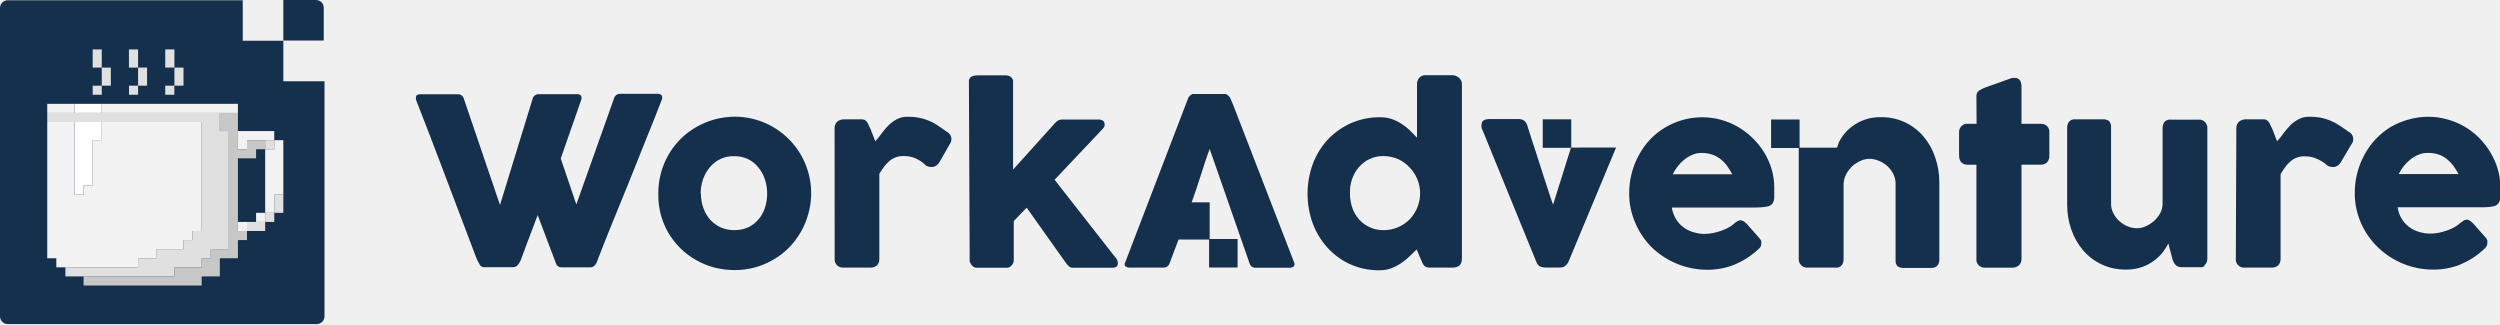
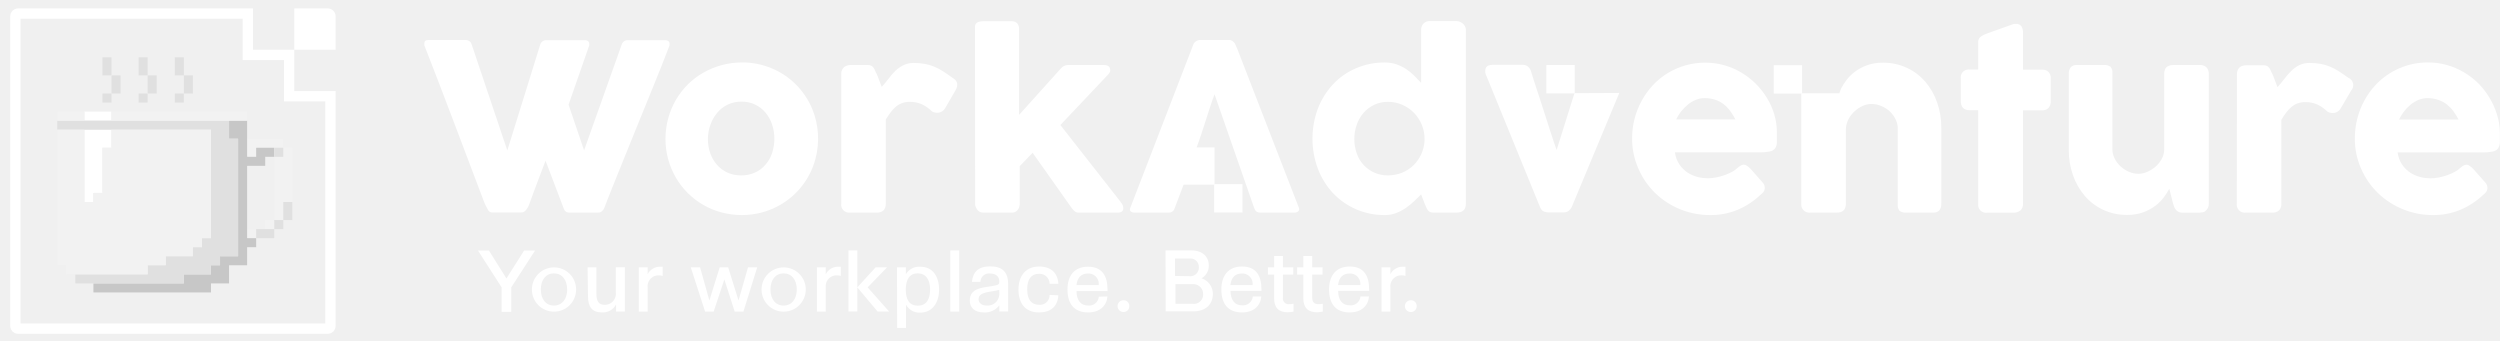
- <svg xmlns="http://www.w3.org/2000/svg" id="Calque_1" data-name="Calque 1" viewBox="0 0 300 38.91">
-   <g id="Calque_2" data-name="Calque 2">
-     <g id="Calque_1-2" data-name="Calque 1-2">
-       <path d="M57.6,32.46c-.09-.16-.19-.32-.27-.49a4.46,4.46,0,0,1-.22-.5c-1.21-3.18-2.4-6.32-3.58-9.45s-2.38-6.26-3.62-9.43v-.13a.2.2,0,0,1,0-.11c0-.26.16-.39.51-.39h4.51a.71.71,0,0,1,.73.53L60,25.25l3.92-12.77a.74.74,0,0,1,.77-.53H69.2a.65.65,0,0,1,.45.11.39.39,0,0,1,.13.32.38.38,0,0,1,0,.15v0l-2.49,7.14,1.87,5.51,4.53-12.74a.74.74,0,0,1,.77-.53h4.41a.65.65,0,0,1,.45.11.37.37,0,0,1,.14.32.38.38,0,0,1,0,.15v0c-.62,1.65-1.29,3.29-1.95,4.92l-2,5c-.66,1.63-1.33,3.26-2,4.91s-1.31,3.24-1.93,4.87a.94.94,0,0,1-.25.34.67.67,0,0,1-.48.2H67.43a.85.85,0,0,1-.47-.12.62.62,0,0,1-.23-.32l-2.21-5.83c-.32.86-.63,1.68-.94,2.49s-.63,1.65-.93,2.49l-.16.42a2.32,2.32,0,0,1-.22.41,1.18,1.18,0,0,1-.28.31.65.65,0,0,1-.38.13H58.18A.59.59,0,0,1,57.6,32.46Z" transform="translate(0 -0.65)" style="fill:#14304c" />
-       <path d="M79,23.87a9.15,9.15,0,0,1,2.68-6.55,8.9,8.9,0,0,1,1.86-1.42,9.41,9.41,0,0,1,4.69-1.25A9.18,9.18,0,0,1,97,26.31a9.21,9.21,0,0,1-2.35,4.08,8.43,8.43,0,0,1-1.87,1.43,9.05,9.05,0,0,1-4.63,1.24,10,10,0,0,1-2.49-.32,9.23,9.23,0,0,1-2.2-.92,8.92,8.92,0,0,1-1.87-1.43,9.65,9.65,0,0,1-1.43-1.87A8.94,8.94,0,0,1,79,23.87Zm5.11,0a5.07,5.07,0,0,0,.29,1.73,4.17,4.17,0,0,0,.81,1.4,3.82,3.82,0,0,0,1.25.93,4.25,4.25,0,0,0,3.33,0A3.78,3.78,0,0,0,91,27a4.13,4.13,0,0,0,.79-1.4,5.58,5.58,0,0,0,0-3.43A4.36,4.36,0,0,0,91,20.74a3.57,3.57,0,0,0-1.24-1,3.77,3.77,0,0,0-1.65-.35,3.63,3.63,0,0,0-2.93,1.33,4.49,4.49,0,0,0-.81,1.43A5.19,5.19,0,0,0,84.08,23.87Z" transform="translate(0 -0.65)" style="fill:#14304c" />
-       <path d="M100.15,16a1,1,0,0,1,.1-.45,1,1,0,0,1,.26-.34,1.29,1.29,0,0,1,.76-.24h2.11a.76.76,0,0,1,.42.09.81.81,0,0,1,.26.26,1.29,1.29,0,0,1,.18.35c.06.13.12.27.19.39l.12.27c0,.15.11.3.18.48s.12.33.19.49l.11.3c.28-.31.55-.62.81-1a9.32,9.32,0,0,1,.82-.95,4.19,4.19,0,0,1,1-.71,2.6,2.6,0,0,1,1.25-.28,6.83,6.83,0,0,1,1.35.11,6,6,0,0,1,2.18.88c.35.23.73.49,1.14.79a1,1,0,0,1,.37,1.54l-1.24,2.17a1.18,1.18,0,0,1-.68.52,1.37,1.37,0,0,1-.89-.13,4.09,4.09,0,0,0-1.24-.87,3.32,3.32,0,0,0-1.42-.29,2.61,2.61,0,0,0-1,.15,2.47,2.47,0,0,0-.75.44,4.46,4.46,0,0,0-.63.67c-.19.26-.39.55-.58.87V31.68a1.11,1.11,0,0,1-.26.8,1.18,1.18,0,0,1-.86.28h-3.15a1,1,0,0,1-1.09-.82.76.76,0,0,1,0-.26Z" transform="translate(0 -0.65)" style="fill:#14304c" />
-       <path d="M116.27,10.75v-.43a.55.55,0,0,1,.14-.33.63.63,0,0,1,.33-.22,2.15,2.15,0,0,1,.62-.08h3.35a1,1,0,0,1,.44.1.7.7,0,0,1,.28.23.64.64,0,0,1,.14.3,1.53,1.53,0,0,1,0,.3V21l5.05-5.6a1.08,1.08,0,0,1,.86-.41h4.3c.52,0,.78.2.78.62a.7.7,0,0,1-.05.25,1.46,1.46,0,0,1-.21.28l-5.75,6.08,7.26,9.28h0a1.08,1.08,0,0,1,.26.37,1,1,0,0,1,.07.35.5.5,0,0,1-.17.44,1,1,0,0,1-.53.12h-4.73a.72.72,0,0,1-.45-.18,3.44,3.44,0,0,1-.46-.55l-4.6-6.48-1.55,1.61v4.53a1.55,1.55,0,0,1,0,.29,1.17,1.17,0,0,1-.14.35,1,1,0,0,1-.29.31.79.79,0,0,1-.47.12h-3.52a.65.65,0,0,1-.43-.13,1.37,1.37,0,0,1-.29-.3,1.87,1.87,0,0,1-.15-.32.53.53,0,0,1,0-.18Z" transform="translate(0 -0.65)" style="fill:#14304c" />
-       <path d="M170,30.58c-.25.26-.53.53-.84.82a7.08,7.08,0,0,1-1,.81,5.7,5.7,0,0,1-1.17.62,3.76,3.76,0,0,1-1.36.25,8.23,8.23,0,0,1-6.27-2.64,9.11,9.11,0,0,1-1.81-2.92,10.45,10.45,0,0,1,0-7.23,8.94,8.94,0,0,1,1.81-2.92,8.48,8.48,0,0,1,6.27-2.65,4.18,4.18,0,0,1,1.4.22,5.31,5.31,0,0,1,1.17.58,6,6,0,0,1,1,.79c.3.29.57.58.84.86V10.74a1.11,1.11,0,0,1,.27-.76,1,1,0,0,1,.82-.31h3.17a1.36,1.36,0,0,1,.39.08,1.17,1.17,0,0,1,.37.22,1.09,1.09,0,0,1,.27.33.86.86,0,0,1,.1.44V31.68c0,.72-.37,1.08-1.13,1.08h-2.75a1.29,1.29,0,0,1-.43-.07.75.75,0,0,1-.26-.21,1.35,1.35,0,0,1-.19-.33,3.63,3.63,0,0,0-.21-.47Zm-8-6.71a5.06,5.06,0,0,0,.28,1.73,4.2,4.2,0,0,0,.82,1.4A3.92,3.92,0,0,0,166,28.27a4.39,4.39,0,0,0,3.07-1.21,4.55,4.55,0,0,0,1.34-3v-.2a4.44,4.44,0,0,0-1.27-3.13,4.27,4.27,0,0,0-1.4-1,4.33,4.33,0,0,0-1.74-.35,3.81,3.81,0,0,0-1.66.35,4.13,4.13,0,0,0-1.29,1,4.31,4.31,0,0,0-.81,1.43A4.68,4.68,0,0,0,162,23.87Z" transform="translate(0 -0.65)" style="fill:#14304c" />
-       <path d="M210.92,30.63a9.48,9.48,0,0,1-2.77,1.77,8.52,8.52,0,0,1-3.27.62,9.61,9.61,0,0,1-6.62-2.64,9.27,9.27,0,0,1-2-2.92,8.8,8.8,0,0,1-.76-3.64,9.5,9.5,0,0,1,1.16-4.55A8.9,8.9,0,0,1,198,17.4,8.45,8.45,0,0,1,199.73,16a9,9,0,0,1,2.13-.94,8.7,8.7,0,0,1,2.43-.34,8.54,8.54,0,0,1,2.25.31,8.43,8.43,0,0,1,2.05.87,9,9,0,0,1,3.12,3.06,8.47,8.47,0,0,1,.89,2,7.61,7.61,0,0,1,.31,2.18v1.19a1.38,1.38,0,0,1-.21.74,1.05,1.05,0,0,1-.65.37,6.67,6.67,0,0,1-1.34.11H200.62a3.57,3.57,0,0,0,.57,1.5,3.45,3.45,0,0,0,1,1,3.79,3.79,0,0,0,1.19.51,4.38,4.38,0,0,0,1.19.16,5.17,5.17,0,0,0,1-.11,6.29,6.29,0,0,0,1-.28,5.15,5.15,0,0,0,.9-.4,2.69,2.69,0,0,0,.67-.49,2.7,2.7,0,0,1,.39-.27.67.67,0,0,1,.34-.09.72.72,0,0,1,.37.13,2.54,2.54,0,0,1,.43.37l1.48,1.68a.83.83,0,0,1,.2.32,1,1,0,0,1,0,.3.78.78,0,0,1-.15.48A2,2,0,0,1,210.92,30.63ZM204.18,19a2.78,2.78,0,0,0-1.06.21,4.13,4.13,0,0,0-1,.59,4.9,4.9,0,0,0-.81.83,5.57,5.57,0,0,0-.58.93h7.14a8,8,0,0,0-.62-1,4,4,0,0,0-.78-.81,3.54,3.54,0,0,0-1-.55A4.22,4.22,0,0,0,204.18,19Z" transform="translate(0 -0.65)" style="fill:#14304c" />
-       <path d="M237.17,12.2a.76.76,0,0,1,.29-.66,3.5,3.5,0,0,1,.82-.41L241.46,10h.25a.76.76,0,0,1,.7.3,1.66,1.66,0,0,1,.17.79v4.42h2.34a1,1,0,0,1,.72.26,1,1,0,0,1,.28.8v2.7a1.15,1.15,0,0,1-.28.87,1,1,0,0,1-.72.27h-2.34V31.69a1,1,0,0,1-.31.8,1.2,1.2,0,0,1-.85.28h-3.17a1,1,0,0,1-1.08-.8,1.41,1.41,0,0,1,0-.29V20.42h-1q-1.08,0-1.08-1.14v-2.7a1,1,0,0,1,.81-1.07h1.29Z" transform="translate(0 -0.65)" style="fill:#14304c" />
-       <path d="M264.64,32.52a.84.84,0,0,1-.39.19,1.74,1.74,0,0,1-.39,0h-2.11a1,1,0,0,1-.44-.1.78.78,0,0,1-.3-.24,1.13,1.13,0,0,1-.21-.35,2.12,2.12,0,0,1-.14-.4l-.46-1.76a6.73,6.73,0,0,1-.62,1,5.19,5.19,0,0,1-1,1,5.56,5.56,0,0,1-1.47.81,5.49,5.49,0,0,1-2,.33,6.64,6.64,0,0,1-5.13-2.3,7.79,7.79,0,0,1-1.42-2.49,8.92,8.92,0,0,1-.5-3V16.05a1.22,1.22,0,0,1,.23-.81.88.88,0,0,1,.73-.27h3.24a1.22,1.22,0,0,1,.83.2,1.08,1.08,0,0,1,.24.79v9.13a2.37,2.37,0,0,0,.27,1.14,3.19,3.19,0,0,0,.72.95,3.35,3.35,0,0,0,1,.63,2.81,2.81,0,0,0,1.15.23,2.47,2.47,0,0,0,1-.23,4,4,0,0,0,1-.63,3.61,3.61,0,0,0,.75-.94,2.38,2.38,0,0,0,.29-1.14V16a1.27,1.27,0,0,1,.09-.47.74.74,0,0,1,.28-.37,1.3,1.3,0,0,1,.34-.15,1.5,1.5,0,0,1,.37,0h3.17a1,1,0,0,1,1.12.84,1,1,0,0,1,0,.24V31.72a1,1,0,0,1-.12.49.93.93,0,0,1-.33.35Z" transform="translate(0 -0.65)" style="fill:#14304c" />
-       <path d="M268.36,16a1,1,0,0,1,.1-.45.89.89,0,0,1,.27-.34,1.26,1.26,0,0,1,.75-.24h2.12a.73.73,0,0,1,.41.09.81.81,0,0,1,.26.26,1.29,1.29,0,0,1,.18.35,2.87,2.87,0,0,0,.2.39,1.45,1.45,0,0,0,.11.27l.18.48c.06.17.12.33.19.49l.12.3c.28-.31.54-.62.8-1a9.32,9.32,0,0,1,.82-.95,4.25,4.25,0,0,1,1-.71,2.57,2.57,0,0,1,1.25-.28,6.83,6.83,0,0,1,1.35.11,5.53,5.53,0,0,1,1.12.33,5.92,5.92,0,0,1,1.06.55c.35.23.74.49,1.15.79a1,1,0,0,1,.53,1.26,1,1,0,0,1-.17.28l-1.28,2.17a1.18,1.18,0,0,1-.68.52,1.37,1.37,0,0,1-.89-.13A4.09,4.09,0,0,0,278,19.7a3.32,3.32,0,0,0-1.42-.29,2.47,2.47,0,0,0-1.71.59,3.94,3.94,0,0,0-.62.67c-.19.26-.39.55-.58.87V31.68a1.12,1.12,0,0,1-.27.8,1.14,1.14,0,0,1-.85.28h-3.15a1,1,0,0,1-1.1-.82,1.13,1.13,0,0,1,0-.26Z" transform="translate(0 -0.65)" style="fill:#14304c" />
-       <path d="M298,30.63a9.67,9.67,0,0,1-2.78,1.77A8.44,8.44,0,0,1,292,33a9.53,9.53,0,0,1-6.62-2.64,9.3,9.3,0,0,1-2.05-2.92,8.86,8.86,0,0,1-.76-3.66,9.5,9.5,0,0,1,1.16-4.55,8.76,8.76,0,0,1,3.11-3.32A9,9,0,0,1,289,15a8.68,8.68,0,0,1,2.42-.34,8.23,8.23,0,0,1,2.26.32,8.54,8.54,0,0,1,3.81,2.21,9.11,9.11,0,0,1,1.35,1.74,8.65,8.65,0,0,1,.89,2,7.66,7.66,0,0,1,.31,2.18v1.19a1.39,1.39,0,0,1-.22.74,1,1,0,0,1-.62.37,6,6,0,0,1-1.33.11H287.72a3.38,3.38,0,0,0,.56,1.5,3.48,3.48,0,0,0,1,1,4,4,0,0,0,1.19.51,4.79,4.79,0,0,0,1.19.15,5.16,5.16,0,0,0,1-.1,7.47,7.47,0,0,0,1-.28,6.18,6.18,0,0,0,.91-.41,3.09,3.09,0,0,0,.66-.48,3.48,3.48,0,0,1,.39-.28A.77.77,0,0,1,296,27a.63.63,0,0,1,.37.12,2.54,2.54,0,0,1,.43.37l1.49,1.68a.94.94,0,0,1,.19.32,1.06,1.06,0,0,1,0,.31.76.76,0,0,1-.15.48A2.45,2.45,0,0,1,298,30.63ZM291.29,19a2.71,2.71,0,0,0-1.06.21,4.27,4.27,0,0,0-1,.59,4.71,4.71,0,0,0-.8.81,4.51,4.51,0,0,0-.58.93h7.17a8,8,0,0,0-.62-1,4.6,4.6,0,0,0-.78-.81,3.29,3.29,0,0,0-1-.54A3.92,3.92,0,0,0,291.29,19Z" transform="translate(0 -0.65)" style="fill:#14304c" />
-       <rect x="145.09" y="28.68" width="3.42" height="3.42" style="fill:#14304c" />
-       <rect x="185.13" y="14.32" width="3.42" height="3.42" style="fill:#14304c" />
-       <rect x="212.53" y="14.34" width="3.42" height="3.42" style="fill:#14304c" />
-       <path d="M220.44,18.37h-4.59V31.68a1,1,0,0,0,.87,1.08,1.13,1.13,0,0,0,.26,0h3.17a1.5,1.5,0,0,0,.37,0,1.19,1.19,0,0,0,.35-.15.8.8,0,0,0,.27-.36,1.36,1.36,0,0,0,.09-.48v-9.1a2.83,2.83,0,0,1,.34-1.17,3.8,3.8,0,0,1,.74-.94,3.85,3.85,0,0,1,1-.63,2.65,2.65,0,0,1,1-.22,2.9,2.9,0,0,1,1.16.24,3.62,3.62,0,0,1,1,.62,3.28,3.28,0,0,1,.78,1.07,2.4,2.4,0,0,1,.22,1v9.16a1.06,1.06,0,0,0,.22.79,1.21,1.21,0,0,0,.82.21h3.24a.92.92,0,0,0,.74-.28,1.2,1.2,0,0,0,.23-.8V22.5a9.22,9.22,0,0,0-.51-3A7.63,7.63,0,0,0,230.8,17a6.56,6.56,0,0,0-5.11-2.29,5.51,5.51,0,0,0-2,.33,5.43,5.43,0,0,0-1.49.82,5.19,5.19,0,0,0-1,1,7.56,7.56,0,0,0-.58.93.61.61,0,0,0,0,.12Z" transform="translate(0 -0.65)" style="fill:#14304c" />
-       <line x1="193.96" y1="17.71" x2="188.52" y2="17.71" style="fill:none" />
-       <path d="M188.52,18.36l-2.15,6.85-.3-.85c-.14-.4-.29-.87-.46-1.4s-.36-1.13-.57-1.76-.41-1.29-.62-1.94-.41-1.28-.62-1.9-.37-1.17-.53-1.67a1,1,0,0,0-1-.75h-3.6c-.44,0-.72.14-.84.41a1.17,1.17,0,0,0,.11,1l6.45,15.8a1,1,0,0,0,.35.44,1.54,1.54,0,0,0,.79.16h1.66a1,1,0,0,0,.63-.18,1.82,1.82,0,0,0,.36-.42l5.75-13.8Z" transform="translate(0 -0.65)" style="fill:#14304c" />
-       <path d="M155.29,32.13l-7.35-19-.35-.8a2.13,2.13,0,0,0-.26-.26.53.53,0,0,0-.4-.14h-3.59a.59.59,0,0,0-.23,0,1.23,1.23,0,0,0-.25.14.77.77,0,0,0-.18.18.4.4,0,0,0-.1.18L135,32.2a.33.33,0,0,0,.06.41.74.74,0,0,0,.45.15h4.12a.72.72,0,0,0,.72-.52l.54-1.43.54-1.42h3.73V24.93H143c.18-.48.36-1,.54-1.54l.54-1.66c.19-.56.36-1.12.54-1.67s.36-1.06.54-1.54l4.79,13.74a.8.8,0,0,0,.27.4.88.88,0,0,0,.5.12h4a.68.68,0,0,0,.53-.17A.41.41,0,0,0,155.29,32.13Z" transform="translate(0 -0.65)" style="fill:#14304c" />
-       <path d="M34,.65h3.92a.93.93,0,0,1,.93.93V5.51H34V.65Z" transform="translate(0 -0.65)" style="fill:#14304c" />
-       <path d="M34,10.4V5.54H29.13V.68H.93A.93.93,0,0,0,0,1.61v37a.93.93,0,0,0,.93.93H38a.93.93,0,0,0,.94-.93V10.4Z" transform="translate(0 -0.65)" style="fill:#14304c" />
-       <polygon points="32.91 16.82 32.91 17.91 31.82 17.91 31.82 19 31.82 20.09 31.82 21.18 31.82 22.27 31.82 23.36 31.82 24.45 31.82 25.54 32.91 25.54 32.91 24.45 32.91 23.36 34 23.36 34 22.27 34 21.18 34 20.09 34 19 34 17.91 34 16.82 32.91 16.82" style="fill:#f2f2f2" />
-       <polygon points="31.82 15.73 30.73 15.73 29.64 15.73 28.55 15.73 28.55 16.82 28.55 17.91 29.64 17.91 29.64 16.82 30.73 16.82 31.82 16.82 32.91 16.82 32.91 15.73 31.82 15.73" style="fill:#f2f2f2" />
-       <rect x="30.73" y="25.54" width="1.09" height="1.09" style="fill:#f2f2f2" />
-       <rect x="28.55" y="26.63" width="1.09" height="1.09" style="fill:#f2f2f2" />
-       <polygon points="20.93 8.11 20.93 9.19 20.93 10.28 22.02 10.28 22.02 9.19 22.02 8.11 20.93 8.11" style="fill:#e0e0e0" />
-       <rect x="19.83" y="10.28" width="1.09" height="1.09" style="fill:#e0e0e0" />
-       <polygon points="20.93 5.93 19.83 5.93 19.83 7.02 19.83 8.11 20.93 8.11 20.93 7.02 20.93 5.93" style="fill:#e0e0e0" />
-       <polygon points="16.57 9.19 16.57 10.28 17.65 10.28 17.65 9.19 17.65 8.11 16.57 8.11 16.57 9.19" style="fill:#e0e0e0" />
-       <rect x="15.48" y="10.28" width="1.09" height="1.09" style="fill:#e0e0e0" />
-       <polygon points="16.57 5.93 15.47 5.93 15.47 7.02 15.47 8.11 16.57 8.11 16.57 7.02 16.57 5.93" style="fill:#e0e0e0" />
-       <polygon points="12.21 9.19 12.21 10.28 13.3 10.28 13.3 9.19 13.3 8.11 12.21 8.11 12.21 9.19" style="fill:#e0e0e0" />
-       <rect x="11.12" y="10.28" width="1.09" height="1.09" style="fill:#e0e0e0" />
-       <polygon points="12.21 5.93 11.12 5.93 11.12 7.02 11.12 8.11 12.21 8.11 12.21 7.02 12.21 5.93" style="fill:#e0e0e0" />
-       <polygon points="30.73 16.82 29.64 16.82 29.64 17.91 28.55 17.91 28.55 16.82 28.55 15.73 28.55 14.64 28.55 13.55 27.46 13.55 26.38 13.55 26.38 14.64 26.38 15.73 27.46 15.73 27.46 16.82 27.46 17.91 27.46 19 27.46 20.09 27.46 21.18 27.46 22.27 27.46 23.36 27.46 24.45 27.46 25.54 27.46 26.63 27.46 27.72 27.46 28.81 27.46 29.9 26.38 29.9 25.29 29.9 25.29 30.99 24.2 30.99 24.2 32.08 23.11 32.08 22.02 32.08 20.93 32.08 20.93 33.17 19.83 33.17 18.74 33.17 17.65 33.17 16.57 33.17 15.47 33.17 14.39 33.17 13.3 33.17 12.21 33.17 11.12 33.17 10.03 33.17 10.03 34.26 11.12 34.26 12.21 34.26 13.3 34.26 14.39 34.26 15.47 34.26 16.57 34.26 17.65 34.26 18.74 34.26 19.83 34.26 20.93 34.26 22.02 34.26 23.11 34.26 24.2 34.26 24.2 33.17 25.29 33.17 26.38 33.17 26.38 32.08 26.38 30.99 27.46 30.99 28.55 30.99 28.55 29.9 28.55 28.81 29.64 28.81 29.64 27.72 28.55 27.72 28.55 26.63 28.55 25.54 28.55 24.45 28.55 23.36 28.55 22.27 28.55 21.18 28.55 20.09 28.55 19 29.64 19 30.73 19 30.73 17.91 31.82 17.91 31.82 16.82 30.73 16.82" style="fill:#c7c7c7" />
-       <polygon points="11.12 12.46 10.03 12.46 8.94 12.46 8.94 13.55 10.03 13.55 11.12 13.55 12.21 13.55 12.21 12.46 11.12 12.46" style="fill:#fff" />
-       <polygon points="10.03 14.64 8.94 14.64 8.94 15.73 8.94 16.82 8.94 17.91 8.94 19 8.94 20.09 8.94 21.18 8.94 22.27 8.94 23.36 10.03 23.36 10.03 22.27 11.12 22.27 11.12 21.18 11.12 20.09 11.12 19 11.12 17.91 11.12 16.82 12.21 16.82 12.21 15.73 12.21 14.64 11.12 14.64 10.03 14.64" style="fill:#fff" />
-       <polygon points="32.91 23.36 32.91 24.45 32.91 25.54 34 25.54 34 24.45 34 23.36 32.91 23.36" style="fill:#e0e0e0" />
-       <rect x="31.82" y="25.54" width="1.09" height="1.09" style="fill:#e0e0e0" />
-       <rect x="31.82" y="16.82" width="1.09" height="1.09" style="fill:#e0e0e0" />
-       <polygon points="29.64 26.63 29.64 27.72 30.73 27.72 31.82 27.72 31.82 26.63 30.73 26.63 29.64 26.63" style="fill:#e0e0e0" />
-       <polygon points="26.38 14.64 26.38 13.55 25.29 13.55 24.2 13.55 23.11 13.55 22.02 13.55 20.93 13.55 19.83 13.55 18.74 13.55 17.65 13.55 16.57 13.55 15.47 13.55 14.39 13.55 13.3 13.55 12.21 13.55 11.12 13.55 10.03 13.55 8.94 13.55 7.85 13.55 6.76 13.55 5.67 13.55 5.67 14.64 6.76 14.64 7.85 14.64 8.94 14.64 10.03 14.64 11.12 14.64 12.21 14.64 13.3 14.64 14.39 14.64 15.47 14.64 16.57 14.64 17.65 14.64 18.74 14.64 19.83 14.64 20.93 14.64 22.02 14.64 23.11 14.64 24.2 14.64 24.2 15.73 24.2 16.82 24.2 17.91 24.2 19 24.2 20.09 24.2 21.18 24.2 22.27 24.2 23.36 24.2 24.45 24.2 25.54 24.2 26.63 24.2 27.72 23.11 27.72 23.11 28.81 22.02 28.81 22.02 29.9 20.93 29.9 19.83 29.9 18.74 29.9 18.74 30.99 17.65 30.99 16.57 30.99 16.57 32.08 15.47 32.08 14.39 32.08 13.3 32.08 12.21 32.08 11.12 32.08 10.03 32.08 8.94 32.08 7.85 32.08 7.85 33.17 8.94 33.17 10.03 33.17 11.12 33.17 12.21 33.17 13.3 33.17 14.39 33.17 15.47 33.17 16.57 33.17 17.65 33.17 18.74 33.17 19.83 33.17 20.93 33.17 20.93 32.08 22.02 32.08 23.11 32.08 24.2 32.08 24.2 30.99 25.29 30.99 25.29 29.9 26.38 29.9 27.46 29.9 27.46 28.81 27.46 27.72 27.46 26.63 27.46 25.54 27.46 24.45 27.46 23.36 27.46 22.27 27.46 21.18 27.46 20.09 27.46 19 27.46 17.91 27.46 16.82 27.46 15.73 26.38 15.73 26.38 14.64" style="fill:#e0e0e0" />
-       <polygon points="27.46 12.46 26.38 12.46 25.29 12.46 24.2 12.46 23.11 12.46 22.02 12.46 20.93 12.46 19.83 12.46 18.74 12.46 17.65 12.46 16.57 12.46 15.47 12.46 14.39 12.46 13.3 12.46 12.21 12.46 12.21 13.55 13.3 13.55 14.39 13.55 15.47 13.55 16.57 13.55 17.65 13.55 18.74 13.55 19.83 13.55 20.93 13.55 22.02 13.55 23.11 13.55 24.2 13.55 25.29 13.55 26.38 13.55 27.46 13.55 28.55 13.55 28.55 12.46 27.46 12.46" style="fill:#f2f2f2" />
-       <polygon points="22.02 14.64 20.93 14.64 19.83 14.64 18.74 14.64 17.65 14.64 16.57 14.64 15.47 14.64 14.39 14.64 13.3 14.64 12.21 14.64 12.21 15.73 12.21 16.82 11.12 16.82 11.12 17.91 11.12 19 11.12 20.09 11.12 21.18 11.12 22.27 10.03 22.27 10.03 23.36 8.94 23.36 8.94 22.27 8.94 21.18 8.94 20.09 8.94 19 8.94 17.91 8.94 16.82 8.94 15.73 8.94 14.64 7.85 14.64 6.76 14.64 5.67 14.64 5.67 15.73 5.67 16.82 5.67 17.91 5.67 19 5.67 20.09 5.67 21.18 5.67 22.27 5.67 23.36 5.67 24.45 5.67 25.54 5.67 26.63 5.67 27.72 5.67 28.81 5.67 29.9 5.67 30.99 6.76 30.99 6.76 32.08 7.85 32.08 8.94 32.08 10.03 32.08 11.12 32.08 12.21 32.08 13.3 32.08 14.39 32.08 15.47 32.08 16.57 32.08 16.57 30.99 17.65 30.99 18.74 30.99 18.74 29.9 19.83 29.9 20.93 29.9 22.02 29.9 22.02 28.81 23.11 28.81 23.11 27.72 24.2 27.72 24.2 26.63 24.2 25.54 24.2 24.45 24.2 23.36 24.2 22.27 24.2 21.18 24.2 20.09 24.2 19 24.2 17.91 24.2 16.82 24.2 15.73 24.2 14.64 23.11 14.64 22.02 14.64" style="fill:#f2f2f2" />
-       <polygon points="7.85 13.55 8.94 13.55 8.94 12.46 7.85 12.46 6.76 12.46 5.67 12.46 5.67 13.55 6.76 13.55 7.85 13.55" style="fill:#f2f2f2" />
-     </g>
+ <svg xmlns="http://www.w3.org/2000/svg" width="484" height="66" viewBox="0 0 484 66" fill="none">
+   <g clip-path="url(#clip0_2203_11299)">
+     <path d="M97.116 55.637L92.536 48.507H94.656L98.046 53.907L101.466 48.507H103.586L98.976 55.637V60.377H97.116V55.637Z" fill="white" />
+     <path d="M102.976 56.047C102.976 53.687 104.886 51.767 107.256 51.767C109.626 51.767 111.536 53.677 111.536 56.047C111.536 58.417 109.626 60.337 107.256 60.337C104.886 60.337 102.976 58.427 102.976 56.057V56.047ZM109.796 56.047C109.796 54.147 108.796 52.927 107.246 52.927C105.696 52.927 104.706 54.147 104.706 56.047C104.706 57.947 105.706 59.157 107.246 59.157C108.786 59.157 109.806 57.937 109.806 56.047H109.796Z" fill="white" />
+     <path d="M113.756 51.757H115.466V56.897C115.466 58.287 115.886 59.017 117.056 59.017C118.226 59.047 119.196 58.127 119.236 56.957C119.236 56.847 119.236 56.747 119.216 56.637V51.737H120.976V60.307H119.266V58.947C118.746 59.947 117.696 60.547 116.576 60.487C114.576 60.487 113.836 59.347 113.836 57.367L113.756 51.757Z" fill="white" />
+     <path d="M123.676 51.757H125.386V53.087C125.846 52.177 126.786 51.617 127.806 51.637C127.966 51.627 128.136 51.627 128.296 51.637V53.417C128.056 53.337 127.816 53.307 127.566 53.307C126.416 53.247 125.436 54.137 125.376 55.287C125.376 55.407 125.376 55.517 125.386 55.637V60.327H123.676V51.757Z" fill="white" />
+     <path d="M133.736 51.757H135.536L137.336 58.177L139.336 51.757H140.976L142.976 58.177L144.816 51.757H146.596L143.926 60.327H142.236L140.236 54.097L138.166 60.327H136.506L133.736 51.757Z" fill="white" />
+     <path d="M147.436 56.047C147.436 53.687 149.346 51.767 151.716 51.767C154.086 51.767 155.996 53.677 155.996 56.047C155.996 58.417 154.086 60.337 151.716 60.337C149.346 60.337 147.436 58.427 147.436 56.057V56.047ZM154.256 56.047C154.256 54.147 153.256 52.927 151.706 52.927C150.156 52.927 149.166 54.147 149.166 56.047C149.166 57.947 150.166 59.157 151.706 59.157C153.246 59.157 154.256 57.937 154.256 56.047Z" fill="white" />
+     <path d="M158.156 51.757H159.866V53.087C160.326 52.177 161.266 51.617 162.286 51.637C162.446 51.627 162.616 51.627 162.776 51.637V53.417C162.536 53.337 162.296 53.307 162.046 53.307C160.896 53.247 159.916 54.137 159.856 55.287C159.856 55.407 159.856 55.517 159.866 55.637V60.327H158.156V51.757Z" fill="white" />
+     <path d="M164.256 48.477H165.976V55.637L169.516 51.757H171.736L167.976 55.637L172.136 60.317H169.906L165.976 55.637V60.297H164.266V48.477H164.256Z" fill="white" />
+     <path d="M173.656 51.757H175.376V53.087C175.956 52.117 177.026 51.557 178.156 51.637C180.576 51.637 181.806 53.517 181.806 56.077C181.806 58.637 180.476 60.527 178.136 60.527C177.006 60.587 175.946 59.987 175.406 58.987V63.487H173.686L173.656 51.757ZM180.066 56.037C180.066 54.087 179.196 52.917 177.656 52.917C176.116 52.917 175.356 54.097 175.356 56.067C175.356 58.037 176.076 59.177 177.676 59.177C179.276 59.177 180.066 58.047 180.066 56.037Z" fill="white" />
+     <path d="M183.976 48.477H185.696V60.327H183.976V48.477Z" fill="white" />
+     <path d="M193.456 59.127C192.746 60.057 191.626 60.567 190.456 60.487C188.626 60.487 187.746 59.487 187.746 58.207C187.746 55.747 190.246 55.697 192.006 55.397C193.286 55.187 193.466 55.087 193.466 54.487C193.466 53.587 192.866 52.957 191.706 52.957C190.806 52.817 189.976 53.437 189.836 54.327C189.826 54.407 189.816 54.487 189.816 54.567H188.166C188.356 52.707 189.346 51.567 191.716 51.567C194.086 51.567 195.176 52.707 195.176 54.997V60.297H193.466V59.127H193.456ZM193.456 56.127C191.696 56.587 189.456 56.447 189.456 57.917C189.456 58.667 190.096 59.157 190.986 59.157C192.236 59.277 193.346 58.367 193.466 57.117C193.466 57.037 193.476 56.957 193.476 56.877L193.456 56.127Z" fill="white" />
+     <path d="M204.896 57.167C204.776 59.317 203.416 60.487 201.176 60.487C198.446 60.487 197.176 58.677 197.176 56.047C197.176 53.417 198.586 51.597 201.176 51.597C203.416 51.597 204.786 52.797 204.906 54.947H203.206C203.206 53.877 202.336 53.007 201.266 53.007C201.226 53.007 201.186 53.007 201.156 53.007C199.686 53.007 198.866 54.007 198.866 56.007C198.866 58.007 199.686 59.007 201.156 59.007C202.186 59.107 203.096 58.357 203.196 57.327C203.196 57.247 203.206 57.177 203.196 57.097L204.886 57.167H204.896Z" fill="white" />
+     <path d="M214.396 57.397C214.256 59.187 212.926 60.487 210.666 60.487C207.866 60.487 206.666 58.707 206.666 56.047C206.666 53.387 207.976 51.637 210.646 51.637C213.316 51.637 214.416 53.337 214.416 56.077V56.347H208.416C208.416 58.207 209.286 59.147 210.626 59.147C211.666 59.277 212.606 58.537 212.726 57.497C212.726 57.477 212.726 57.457 212.726 57.437L214.386 57.397H214.396ZM212.716 55.187C212.846 54.087 212.066 53.097 210.976 52.957C210.866 52.947 210.756 52.937 210.646 52.947C209.366 52.947 208.586 53.677 208.406 55.187H212.716Z" fill="white" />
+     <path d="M217.496 58.127C218.096 58.097 218.606 58.567 218.636 59.167C218.636 59.197 218.636 59.237 218.636 59.267C218.656 59.877 218.186 60.387 217.576 60.407C217.546 60.407 217.526 60.407 217.496 60.407C216.866 60.407 216.356 59.897 216.356 59.267C216.356 58.637 216.866 58.127 217.496 58.127Z" fill="white" />
+     <path d="M225.646 48.477H230.646C232.806 48.477 234.026 49.697 234.026 51.407C234.046 52.427 233.506 53.377 232.616 53.877C233.916 54.297 234.806 55.507 234.816 56.877C234.816 58.967 233.366 60.277 231.066 60.277H225.676L225.646 48.477ZM230.236 53.477C231.156 53.587 231.986 52.917 232.096 51.997C232.096 51.907 232.106 51.827 232.096 51.737C232.146 50.857 231.466 50.097 230.586 50.047C230.496 50.047 230.416 50.047 230.326 50.047H227.486V53.427L230.226 53.467L230.236 53.477ZM230.926 58.827C231.906 58.947 232.796 58.237 232.916 57.257C232.916 57.177 232.926 57.087 232.926 57.007C232.986 55.957 232.176 55.067 231.136 55.007C231.066 55.007 230.996 55.007 230.926 55.007H227.576V58.817H230.926V58.827Z" fill="white" />
+     <path d="M244.186 57.397C244.046 59.187 242.716 60.487 240.456 60.487C237.656 60.487 236.456 58.707 236.456 56.047C236.456 53.387 237.776 51.597 240.456 51.597C243.136 51.597 244.216 53.297 244.216 56.037V56.307H238.216C238.266 58.167 239.086 59.107 240.426 59.107C241.476 59.227 242.426 58.477 242.546 57.427C242.546 57.417 242.546 57.407 242.546 57.397H244.186ZM242.506 55.187C242.636 54.087 241.856 53.097 240.766 52.957C240.666 52.947 240.556 52.937 240.446 52.947C239.166 52.947 238.376 53.677 238.206 55.187H242.506Z" fill="white" />
+     <path d="M246.666 53.167H245.466V51.757H246.666V49.557H248.376V51.757H250.376V53.167H248.376V57.637C248.286 58.227 248.686 58.787 249.286 58.887C249.386 58.907 249.496 58.907 249.596 58.887C249.876 58.887 250.156 58.857 250.426 58.807V60.327C250.056 60.407 249.676 60.447 249.296 60.457C247.646 60.457 246.666 59.657 246.666 57.737V53.167Z" fill="white" />
+     <path d="M252.326 53.167H251.126V51.757H252.326V49.557H254.046V51.757H256.046V53.167H254.046V57.637C254.046 58.497 254.456 58.887 255.256 58.887C255.536 58.887 255.816 58.857 256.096 58.807V60.327C255.716 60.407 255.336 60.447 254.956 60.457C253.306 60.457 252.326 59.657 252.326 57.737V53.167Z" fill="white" />
+     <path d="M265.036 57.397C264.896 59.187 263.566 60.487 261.306 60.487C258.506 60.487 257.306 58.707 257.306 56.047C257.306 53.387 258.636 51.597 261.306 51.597C263.976 51.597 265.066 53.297 265.066 56.037V56.307H259.066C259.066 58.167 259.936 59.107 261.276 59.107C262.316 59.237 263.256 58.497 263.376 57.457C263.376 57.437 263.376 57.417 263.376 57.397H265.036ZM263.356 55.187C263.486 54.087 262.706 53.097 261.616 52.957C261.516 52.947 261.406 52.937 261.296 52.947C260.006 52.947 259.226 53.677 259.046 55.187H263.356Z" fill="white" />
+     <path d="M267.466 51.757H269.176V53.087C269.636 52.177 270.576 51.617 271.596 51.637C271.766 51.627 271.926 51.627 272.096 51.637V53.417C271.856 53.337 271.606 53.307 271.356 53.307C270.206 53.247 269.226 54.137 269.166 55.287C269.166 55.407 269.166 55.517 269.176 55.637V60.327H267.466V51.757Z" fill="white" />
+     <path d="M273.126 58.127C273.726 58.097 274.236 58.567 274.266 59.167C274.266 59.197 274.266 59.237 274.266 59.267C274.286 59.877 273.816 60.387 273.206 60.407C273.176 60.407 273.156 60.407 273.126 60.407C272.496 60.407 271.986 59.897 271.986 59.267C271.986 58.637 272.496 58.127 273.126 58.127Z" fill="white" />
+     <path d="M56.976 1.628H63.439C64.289 1.628 64.976 2.314 64.976 3.164V9.628H56.976V1.628Z" fill="white" />
+     <path d="M55.976 17.628V18.628H56.976H63.976V63.116C63.976 63.4 63.748 63.628 63.464 63.628H3.488C3.203 63.628 2.976 63.4 2.976 63.116V3.14C2.976 2.855 3.203 2.628 3.488 2.628H47.976V9.628V10.628H48.976H55.976V17.628Z" stroke="white" stroke-width="2" stroke-miterlimit="10" />
+     <path d="M54.845 28.607V30.357H53.095V42.607H54.845V39.107H56.595V28.607H54.845Z" fill="#F2F2F2" />
+     <path d="M47.845 26.857V30.357H49.595V28.607H53.095H54.845V26.857H47.845Z" fill="#F2F2F2" />
+     <path d="M53.095 42.607H51.345V44.357H53.095V42.607Z" fill="#F2F2F2" />
+     <path d="M49.595 44.357H47.845V46.107H49.595V44.357Z" fill="#F2F2F2" />
+     <path d="M35.595 14.597V18.107H37.345V14.597H35.595Z" fill="#E0E0E0" />
+     <path d="M35.585 18.107H33.835V19.857H35.585V18.107Z" fill="#E0E0E0" />
+     <path d="M35.595 11.097H33.835V14.597H35.595V11.097Z" fill="#E0E0E0" />
+     <path d="M28.585 18.107H30.335V14.597H28.585V18.107Z" fill="#E0E0E0" />
+     <path d="M28.585 18.107H26.835V19.857H28.585V18.107Z" fill="#E0E0E0" />
+     <path d="M28.585 11.097H26.835V14.597H28.585V11.097Z" fill="#E0E0E0" />
+     <path d="M21.585 18.107H23.335V14.597H21.585V18.107Z" fill="#E0E0E0" />
+     <path d="M21.585 18.107H19.835V19.857H21.585V18.107Z" fill="#E0E0E0" />
+     <path d="M21.585 11.097H19.835V14.597H21.585V11.097Z" fill="#E0E0E0" />
+     <path d="M49.595 28.607V30.357H47.845V26.857V23.357H44.345V26.857H46.095V49.607H42.595V51.357H40.845V53.117H35.595V54.867H18.085V56.617H40.845V54.867H44.345V51.357H47.845V47.857H49.595V46.107H47.845V44.357V32.107H51.345V30.357H53.095V28.607H49.595Z" fill="#C7C7C7" />
+     <path d="M16.335 21.607V23.357H21.585V21.607H16.335Z" fill="white" />
+     <path d="M16.335 25.107V39.107H18.085V37.357H19.835V28.607H21.585V25.107H16.335Z" fill="white" />
+     <path d="M54.845 39.107V42.607H56.595V39.107H54.845Z" fill="#E0E0E0" />
+     <path d="M54.845 42.607H53.095V44.357H54.845V42.607Z" fill="#E0E0E0" />
+     <path d="M54.845 28.607H53.095V30.357H54.845V28.607Z" fill="#E0E0E0" />
+     <path d="M49.595 44.357V46.107H53.095V44.357H51.345H49.595Z" fill="#E0E0E0" />
+     <path d="M44.345 23.357H21.585H16.335H11.085V25.107H16.335H21.585H40.845V46.107H39.095V47.857H37.345V49.607H32.085V51.357H28.585V53.117H14.585V54.867H18.085H35.595V53.117H40.845V51.357H42.595V49.607H46.095V26.857H44.345V23.357Z" fill="#E0E0E0" />
+     <path d="M21.585 21.607V23.357H44.345H47.845V21.607H21.585Z" fill="#F2F2F2" />
+     <path d="M21.585 25.107V28.607H19.835V37.357H18.085V39.107H16.335V25.107H11.085V51.357H12.835V53.117H14.585H28.585V51.357H32.085V49.607H37.345V47.857H39.095V46.107H40.845V25.107H21.585Z" fill="#F2F2F2" />
+     <path d="M16.335 23.357V21.607H11.085V23.357H16.335Z" fill="#F2F2F2" />
+     <path d="M94.505 40.687C94.356 40.437 94.206 40.167 94.076 39.897C93.936 39.637 93.816 39.367 93.716 39.087C91.775 33.987 89.865 28.937 87.975 23.927C86.085 18.917 84.145 13.867 82.145 8.757C82.156 8.687 82.156 8.627 82.145 8.557C82.145 8.497 82.145 8.437 82.145 8.377C82.145 7.957 82.415 7.747 82.975 7.747H90.216C90.746 7.757 91.195 8.127 91.326 8.637L98.216 29.127L104.586 8.637C104.746 8.097 105.256 7.747 105.816 7.777H113.136C113.396 7.757 113.646 7.827 113.866 7.967C114.006 8.097 114.086 8.287 114.076 8.477C114.076 8.557 114.076 8.647 114.076 8.727V8.787L110.076 20.267L113.076 29.107L120.356 8.637C120.516 8.097 121.036 7.737 121.596 7.777H128.676C128.936 7.757 129.196 7.817 129.406 7.967C129.556 8.097 129.636 8.287 129.626 8.477C129.626 8.557 129.626 8.647 129.626 8.727V8.787C128.626 11.427 127.556 14.067 126.496 16.687L123.286 24.567C122.216 27.187 121.146 29.817 120.096 32.447C119.046 35.077 117.976 37.637 116.976 40.307C116.886 40.517 116.746 40.707 116.576 40.857C116.366 41.057 116.096 41.167 115.806 41.157H110.296C110.036 41.177 109.766 41.107 109.546 40.967C109.366 40.847 109.236 40.667 109.176 40.467L105.616 31.107C105.106 32.467 104.616 33.807 104.106 35.107C103.596 36.407 103.106 37.757 102.626 39.107C102.546 39.317 102.466 39.537 102.366 39.767C102.276 39.997 102.156 40.217 102.016 40.417C101.896 40.617 101.736 40.787 101.556 40.927C101.386 41.067 101.176 41.137 100.956 41.127H95.445C95.076 41.187 94.695 41.017 94.505 40.687Z" fill="white" />
+     <path d="M128.836 26.897C128.836 24.257 129.516 21.657 130.836 19.367C131.476 18.277 132.246 17.267 133.136 16.367C134.036 15.477 135.036 14.717 136.136 14.087C138.426 12.777 141.016 12.087 143.656 12.087C145.626 12.077 147.576 12.457 149.396 13.227C151.146 13.947 152.736 15.007 154.076 16.347C155.416 17.687 156.486 19.277 157.226 21.027C158.516 24.127 158.736 27.577 157.856 30.817C156.856 34.537 154.426 37.707 151.096 39.637C148.836 40.947 146.266 41.637 143.656 41.637C142.306 41.637 140.956 41.467 139.656 41.117C138.416 40.787 137.226 40.297 136.116 39.647C133.926 38.377 132.106 36.557 130.836 34.367C130.196 33.257 129.696 32.067 129.356 30.827C129.006 29.547 128.836 28.227 128.836 26.897ZM137.046 26.897C137.046 27.847 137.196 28.787 137.506 29.677C137.796 30.497 138.236 31.257 138.816 31.917C139.366 32.547 140.056 33.057 140.816 33.407C141.666 33.787 142.596 33.977 143.526 33.957C144.436 33.967 145.336 33.787 146.166 33.407C146.936 33.067 147.616 32.557 148.166 31.917C148.756 31.257 149.196 30.477 149.476 29.637C150.066 27.837 150.066 25.907 149.476 24.107C149.206 23.267 148.776 22.497 148.216 21.817C147.676 21.157 146.986 20.627 146.216 20.257C145.396 19.857 144.486 19.667 143.576 19.677C142.636 19.657 141.716 19.857 140.866 20.257C140.096 20.627 139.416 21.157 138.866 21.817C138.296 22.497 137.846 23.267 137.556 24.107C137.226 24.997 137.056 25.947 137.046 26.897Z" fill="white" />
+     <path d="M162.856 14.247C162.856 13.997 162.916 13.747 163.026 13.517C163.126 13.307 163.266 13.117 163.446 12.967C163.806 12.727 164.226 12.587 164.656 12.587H168.056C168.286 12.577 168.526 12.627 168.726 12.747C168.896 12.847 169.036 12.987 169.146 13.147C169.266 13.327 169.356 13.507 169.436 13.707C169.516 13.927 169.616 14.137 169.736 14.337L169.926 14.777C170.006 15.017 170.106 15.267 170.216 15.547C170.326 15.827 170.416 16.087 170.516 16.337C170.616 16.587 170.676 16.737 170.706 16.817C171.156 16.317 171.586 15.817 172.006 15.257C172.406 14.717 172.846 14.207 173.316 13.737C173.776 13.297 174.296 12.927 174.866 12.637C175.486 12.327 176.176 12.177 176.866 12.187C177.596 12.187 178.316 12.237 179.036 12.367C179.656 12.477 180.266 12.657 180.846 12.897C181.436 13.137 182.006 13.437 182.546 13.787C183.106 14.147 183.715 14.567 184.376 15.047C185.376 15.597 185.606 16.427 184.966 17.517L182.976 20.957C182.736 21.367 182.336 21.667 181.876 21.787C181.396 21.887 180.886 21.817 180.456 21.587C179.876 21.007 179.196 20.527 178.456 20.177C177.736 19.867 176.956 19.707 176.176 19.717C175.656 19.707 175.126 19.787 174.636 19.967C174.196 20.127 173.786 20.367 173.426 20.667C173.056 20.987 172.716 21.357 172.426 21.747C172.116 22.167 171.796 22.627 171.486 23.137V39.427C171.516 39.897 171.366 40.357 171.066 40.717C170.686 41.047 170.186 41.207 169.686 41.157H164.626C163.786 41.287 162.996 40.707 162.866 39.867C162.846 39.717 162.846 39.567 162.866 39.427V14.247H162.856Z" fill="white" />
+     <path d="M188.756 5.117C188.756 4.927 188.836 4.737 188.946 4.577C189.086 4.407 189.266 4.287 189.476 4.227C189.806 4.137 190.136 4.097 190.476 4.107H195.856C196.096 4.097 196.346 4.147 196.566 4.247C196.746 4.337 196.896 4.457 197.016 4.617C197.126 4.757 197.196 4.927 197.236 5.107C197.276 5.267 197.296 5.427 197.296 5.587V22.237L205.396 13.237C205.736 12.827 206.246 12.587 206.786 12.587H213.696C214.526 12.587 214.936 12.907 214.936 13.587C214.936 13.727 214.916 13.857 214.856 13.987C214.766 14.147 214.656 14.307 214.526 14.437L205.286 24.207L216.976 39.117H216.926C217.105 39.277 217.245 39.487 217.346 39.707C217.416 39.877 217.456 40.067 217.466 40.257C217.506 40.527 217.396 40.797 217.186 40.967C216.936 41.117 216.635 41.177 216.346 41.157H208.736C208.466 41.157 208.215 41.047 208.016 40.867C207.736 40.607 207.486 40.307 207.276 39.987L199.916 29.577L197.426 32.157V39.427C197.426 39.587 197.406 39.747 197.366 39.897C197.326 40.097 197.256 40.297 197.146 40.477C197.026 40.667 196.866 40.837 196.676 40.957C196.446 41.107 196.186 41.177 195.916 41.157H190.266C190.016 41.157 189.776 41.087 189.566 40.947C189.386 40.817 189.226 40.657 189.106 40.467C189.006 40.307 188.926 40.137 188.866 39.957C188.826 39.867 188.796 39.777 188.786 39.677L188.756 5.117Z" fill="white" />
+     <path d="M275.126 37.637C274.726 38.037 274.276 38.477 273.786 38.937C273.286 39.417 272.756 39.857 272.186 40.247C271.596 40.647 270.966 40.987 270.296 41.247C269.596 41.507 268.856 41.647 268.106 41.637C264.296 41.677 260.646 40.127 258.036 37.357C256.786 35.987 255.796 34.397 255.136 32.657C253.746 28.907 253.746 24.787 255.136 21.037C255.796 19.307 256.786 17.717 258.036 16.357C259.286 15.017 260.796 13.957 262.476 13.237C264.256 12.467 266.166 12.077 268.106 12.097C268.876 12.097 269.636 12.207 270.366 12.457C271.026 12.687 271.656 12.997 272.236 13.377C272.796 13.747 273.306 14.177 273.786 14.647C274.266 15.127 274.706 15.587 275.126 16.037V5.787C275.116 5.347 275.276 4.907 275.566 4.577C275.916 4.227 276.396 4.037 276.886 4.077H281.976C282.186 4.077 282.396 4.127 282.596 4.207C282.816 4.287 283.016 4.407 283.196 4.557C283.376 4.707 283.516 4.887 283.626 5.097C283.745 5.307 283.806 5.547 283.796 5.787V39.427C283.796 40.587 283.196 41.157 281.976 41.157H277.566C277.326 41.167 277.086 41.137 276.866 41.047C276.706 40.977 276.556 40.857 276.456 40.717C276.326 40.557 276.226 40.377 276.146 40.187C276.056 39.967 275.946 39.717 275.816 39.427L275.126 37.637ZM262.196 26.897C262.196 27.847 262.346 28.787 262.656 29.677C262.936 30.507 263.386 31.267 263.976 31.917C264.556 32.547 265.256 33.057 266.036 33.407C266.876 33.787 267.786 33.967 268.706 33.957C269.636 33.957 270.556 33.787 271.416 33.447C272.236 33.117 272.996 32.627 273.636 32.017C274.266 31.397 274.776 30.667 275.146 29.867C275.536 29.027 275.756 28.127 275.796 27.207V26.897C275.796 25.957 275.616 25.017 275.256 24.147C274.906 23.297 274.396 22.517 273.756 21.857C273.116 21.197 272.346 20.667 271.506 20.297C270.626 19.907 269.666 19.707 268.706 19.717C267.786 19.707 266.866 19.897 266.036 20.297C265.246 20.667 264.546 21.197 263.976 21.857C263.396 22.527 262.956 23.307 262.666 24.147C262.356 25.027 262.196 25.957 262.196 26.897Z" fill="white" />
+     <path d="M340.805 37.737C339.505 38.967 338.006 39.947 336.356 40.637C334.686 41.317 332.906 41.657 331.106 41.637C327.146 41.657 323.326 40.137 320.465 37.397C319.076 36.037 317.956 34.427 317.186 32.637C316.376 30.797 315.966 28.817 315.976 26.807C315.966 24.247 316.605 21.737 317.835 19.497C318.425 18.407 319.156 17.397 319.995 16.497C320.835 15.597 321.785 14.817 322.835 14.177C325.035 12.827 327.576 12.117 330.156 12.127C331.376 12.127 332.596 12.287 333.775 12.617C334.925 12.937 336.036 13.407 337.066 14.017C339.116 15.217 340.826 16.907 342.065 18.937C342.685 19.927 343.165 21.007 343.495 22.127C343.835 23.267 344.005 24.437 344.005 25.627V27.537C344.005 27.957 343.896 28.367 343.665 28.717C343.405 29.047 343.026 29.267 342.616 29.327C341.906 29.457 341.185 29.517 340.465 29.497H324.266C324.376 30.357 324.686 31.187 325.176 31.907C325.606 32.517 326.146 33.037 326.766 33.447C327.356 33.817 327.996 34.097 328.676 34.267C329.296 34.427 329.945 34.507 330.585 34.517C331.145 34.517 331.706 34.457 332.256 34.347C332.816 34.237 333.366 34.087 333.906 33.897C334.406 33.717 334.896 33.497 335.366 33.247C335.756 33.037 336.115 32.777 336.436 32.467C336.626 32.307 336.835 32.157 337.055 32.027C337.225 31.927 337.416 31.877 337.606 31.877C337.826 31.877 338.036 31.957 338.206 32.087C338.456 32.257 338.686 32.457 338.896 32.667L341.275 35.367C341.415 35.517 341.525 35.697 341.595 35.897C341.635 36.057 341.655 36.217 341.655 36.377C341.655 36.657 341.576 36.927 341.415 37.157C341.245 37.377 341.035 37.577 340.805 37.737ZM329.976 18.997C329.396 18.997 328.815 19.117 328.275 19.347C327.715 19.577 327.206 19.897 326.736 20.277C326.256 20.677 325.816 21.117 325.436 21.607C325.076 22.077 324.766 22.587 324.506 23.117H335.976C335.686 22.557 335.346 22.007 334.976 21.497C334.616 21.007 334.195 20.567 333.715 20.187C333.225 19.807 332.686 19.517 332.096 19.317C331.416 19.097 330.696 18.987 329.976 18.997Z" fill="white" />
+     <path d="M382.975 8.127C382.965 7.737 383.135 7.367 383.445 7.127C383.845 6.837 384.285 6.617 384.755 6.457L389.855 4.637H390.255C390.695 4.577 391.125 4.767 391.375 5.127C391.585 5.517 391.675 5.957 391.655 6.397V13.487H395.405C395.835 13.467 396.255 13.617 396.576 13.907C396.896 14.257 397.065 14.727 397.025 15.197V19.537C397.065 20.037 396.905 20.537 396.576 20.917C396.266 21.217 395.835 21.377 395.405 21.357H391.655V39.447C391.685 39.927 391.505 40.407 391.155 40.737C390.765 41.047 390.285 41.207 389.785 41.177H384.706C383.866 41.297 383.095 40.717 382.975 39.877C382.956 39.727 382.956 39.577 382.975 39.427V21.337H381.335C380.175 21.337 379.605 20.727 379.605 19.517V15.177C379.496 14.347 380.076 13.577 380.905 13.467C381.046 13.447 381.195 13.447 381.335 13.467H382.975V8.127Z" fill="white" />
+     <path d="M427.095 40.777C426.915 40.937 426.706 41.047 426.475 41.097C426.275 41.137 426.065 41.157 425.855 41.167H422.456C422.216 41.167 421.975 41.117 421.755 41.017C421.565 40.917 421.406 40.787 421.266 40.627C421.125 40.457 421.016 40.267 420.926 40.067C420.836 39.857 420.766 39.637 420.706 39.417L419.975 36.537C419.685 37.087 419.355 37.617 418.975 38.117C418.516 38.747 417.965 39.307 417.345 39.787C416.625 40.337 415.836 40.767 414.986 41.087C413.975 41.447 412.905 41.627 411.835 41.607C408.675 41.657 405.665 40.307 403.605 37.917C402.605 36.737 401.826 35.377 401.326 33.917C400.776 32.357 400.505 30.707 400.516 29.047V14.317C400.486 13.857 400.616 13.397 400.885 13.027C401.195 12.707 401.625 12.547 402.065 12.587H407.266C407.736 12.537 408.205 12.657 408.595 12.917C408.885 13.277 409.016 13.737 408.956 14.187V28.847C408.956 29.487 409.105 30.117 409.396 30.687C409.686 31.267 410.076 31.787 410.546 32.217C411.026 32.657 411.585 33.017 412.185 33.267C412.775 33.517 413.395 33.647 414.035 33.647C414.615 33.637 415.185 33.507 415.715 33.267C416.295 33.017 416.835 32.677 417.315 32.267C417.796 31.837 418.206 31.327 418.516 30.757C418.826 30.197 418.986 29.567 418.986 28.927V14.257C418.986 13.997 419.035 13.727 419.135 13.487C419.215 13.247 419.366 13.037 419.576 12.897C419.746 12.787 419.925 12.707 420.125 12.657C420.315 12.607 420.515 12.587 420.715 12.587H425.805C426.315 12.537 426.815 12.707 427.195 13.057C427.495 13.407 427.645 13.857 427.625 14.317V39.497C427.625 39.777 427.565 40.047 427.435 40.287C427.315 40.517 427.135 40.717 426.905 40.847L427.095 40.777Z" fill="white" />
+     <path d="M433.076 14.247C433.076 13.997 433.135 13.747 433.245 13.517C433.345 13.307 433.486 13.117 433.665 12.967C434.025 12.747 434.445 12.627 434.875 12.637H438.275C438.505 12.627 438.745 12.677 438.945 12.797C439.116 12.897 439.256 13.037 439.366 13.197C439.486 13.377 439.576 13.557 439.655 13.757C439.745 13.977 439.845 14.187 439.965 14.387C439.965 14.447 440.056 14.597 440.146 14.827C440.236 15.057 440.326 15.317 440.435 15.597C440.545 15.877 440.635 16.137 440.736 16.387C440.836 16.637 440.896 16.787 440.926 16.867C441.376 16.367 441.805 15.867 442.225 15.307C442.625 14.767 443.065 14.257 443.535 13.787C443.995 13.327 444.516 12.937 445.095 12.637C445.715 12.327 446.405 12.177 447.095 12.187C447.826 12.187 448.546 12.237 449.266 12.367C449.885 12.477 450.496 12.657 451.076 12.897C451.665 13.137 452.235 13.437 452.775 13.787C453.335 14.147 453.956 14.567 454.616 15.047C455.406 15.367 455.796 16.267 455.475 17.067C455.405 17.237 455.315 17.387 455.195 17.517L453.146 21.007C452.906 21.417 452.505 21.717 452.046 21.837C451.565 21.937 451.065 21.867 450.625 21.637C450.046 21.057 449.365 20.577 448.625 20.227C447.905 19.907 447.125 19.757 446.345 19.767C445.826 19.757 445.295 19.837 444.805 20.017C444.365 20.177 443.965 20.417 443.605 20.717C443.236 21.037 442.896 21.397 442.605 21.797C442.296 22.217 441.975 22.677 441.665 23.187V39.427C441.695 39.897 441.545 40.357 441.245 40.717C440.865 41.047 440.366 41.207 439.866 41.157H434.805C433.965 41.287 433.176 40.707 433.046 39.867C433.026 39.717 433.026 39.567 433.046 39.427L433.076 14.247Z" fill="white" />
+     <path d="M480.736 37.737C479.436 38.967 477.925 39.947 476.275 40.637C474.615 41.317 472.835 41.657 471.035 41.637C467.076 41.657 463.255 40.137 460.396 37.397C458.996 36.037 457.875 34.427 457.105 32.637C456.285 30.787 455.876 28.787 455.896 26.767C455.896 24.217 456.525 21.697 457.745 19.457C458.335 18.367 459.065 17.357 459.905 16.457C462.535 13.657 466.215 12.067 470.065 12.087C471.285 12.087 472.505 12.247 473.685 12.577C475.995 13.227 478.095 14.447 479.805 16.137C480.645 16.977 481.366 17.927 481.975 18.947C482.585 19.947 483.065 21.017 483.405 22.137C483.765 23.267 483.956 24.447 483.975 25.637V27.547C483.975 27.967 483.855 28.377 483.625 28.727C483.375 29.047 483.025 29.257 482.625 29.337C481.915 29.467 481.206 29.527 480.486 29.507H464.176C464.285 30.367 464.595 31.197 465.085 31.917C465.505 32.527 466.046 33.047 466.665 33.457C467.255 33.827 467.905 34.107 468.585 34.277C469.205 34.437 469.855 34.517 470.495 34.527C471.055 34.527 471.605 34.467 472.155 34.357C472.715 34.247 473.275 34.097 473.815 33.907C474.315 33.727 474.805 33.507 475.275 33.257C475.665 33.047 476.025 32.787 476.345 32.477C476.535 32.307 476.745 32.167 476.965 32.037C477.135 31.937 477.326 31.887 477.516 31.887C477.725 31.887 477.935 31.967 478.105 32.097C478.355 32.267 478.586 32.457 478.796 32.677L481.185 35.377C481.326 35.527 481.425 35.707 481.495 35.907C481.545 36.067 481.565 36.227 481.565 36.387C481.565 36.667 481.486 36.947 481.315 37.167C481.155 37.387 480.956 37.577 480.736 37.737ZM469.905 18.997C469.326 18.997 468.746 19.117 468.206 19.347C467.656 19.587 467.135 19.897 466.665 20.277C466.185 20.677 465.755 21.137 465.375 21.637C465.016 22.107 464.706 22.617 464.445 23.147H475.975C475.685 22.577 475.355 22.037 474.975 21.527C474.616 21.037 474.185 20.597 473.715 20.217C473.225 19.837 472.685 19.547 472.095 19.347C471.395 19.107 470.645 18.987 469.905 18.997Z" fill="white" />
+     <path d="M240.546 35.647H235.056V41.137H240.546V35.647Z" fill="white" />
+     <path d="M304.866 12.587H299.376V18.077H304.866V12.587Z" fill="white" />
+     <path d="M348.885 12.627H343.396V18.117H348.885V12.627Z" fill="white" />
+     <path d="M356.096 18.057H348.726V39.427C348.636 40.297 349.256 41.077 350.126 41.167C350.266 41.187 350.406 41.177 350.546 41.157H355.636C355.836 41.157 356.036 41.137 356.226 41.097C356.426 41.037 356.616 40.957 356.786 40.847C356.986 40.697 357.136 40.497 357.216 40.257C357.316 40.017 357.366 39.757 357.366 39.497V24.867C357.406 24.207 357.596 23.567 357.916 22.987C358.226 22.427 358.636 21.917 359.106 21.487C359.566 21.067 360.096 20.737 360.666 20.487C361.186 20.257 361.746 20.137 362.316 20.127C362.956 20.127 363.586 20.257 364.176 20.507C364.776 20.747 365.326 21.087 365.806 21.507C366.336 21.997 366.756 22.587 367.056 23.247C367.286 23.757 367.406 24.317 367.406 24.877V39.567C367.346 40.017 367.476 40.477 367.766 40.837C368.156 41.097 368.626 41.207 369.086 41.157H374.286C374.726 41.197 375.166 41.037 375.466 40.717C375.736 40.347 375.866 39.887 375.836 39.427V24.687C375.846 23.037 375.576 21.387 375.026 19.827C374.526 18.367 373.746 17.007 372.746 15.827C371.756 14.687 370.546 13.767 369.176 13.137C367.716 12.457 366.135 12.117 364.526 12.137C363.446 12.117 362.376 12.297 361.366 12.667C360.516 12.977 359.726 13.417 359.006 13.967C358.386 14.447 357.836 15.007 357.376 15.637C357.026 16.107 356.716 16.607 356.446 17.127C356.416 17.187 356.386 17.247 356.366 17.317L356.096 18.057Z" fill="white" />
+     <path d="M304.816 18.037L301.366 29.037C301.266 28.767 301.106 28.317 300.886 27.677C300.666 27.037 300.416 26.287 300.146 25.427C299.876 24.567 299.566 23.617 299.236 22.597C298.906 21.577 298.566 20.527 298.236 19.487C297.906 18.447 297.576 17.427 297.236 16.437C296.896 15.447 296.646 14.557 296.386 13.757C296.286 13.397 296.066 13.077 295.766 12.857C295.476 12.647 295.126 12.537 294.766 12.547H288.976C288.276 12.547 287.826 12.767 287.636 13.197C287.456 13.727 287.516 14.297 287.806 14.777L298.176 40.157C298.286 40.437 298.476 40.687 298.726 40.867C299.126 41.067 299.566 41.157 300.006 41.117H302.676C303.036 41.137 303.386 41.037 303.676 40.837C303.906 40.647 304.106 40.417 304.256 40.157L313.496 17.997L304.816 18.037Z" fill="white" />
+     <path d="M251.436 40.147L239.626 9.687L239.066 8.397C238.946 8.247 238.805 8.107 238.656 7.987C238.476 7.837 238.246 7.747 238.006 7.747H232.246C232.116 7.747 231.986 7.777 231.866 7.827C231.726 7.877 231.596 7.947 231.476 8.037C231.366 8.117 231.256 8.227 231.176 8.337C231.105 8.417 231.056 8.517 231.026 8.627L218.816 40.257C218.696 40.557 218.726 40.787 218.916 40.937C219.116 41.087 219.366 41.167 219.626 41.157H226.256C226.786 41.187 227.266 40.847 227.406 40.327L228.276 38.047C228.566 37.287 228.856 36.527 229.136 35.757H235.136V28.537H231.666C231.956 27.777 232.246 26.947 232.536 26.077C232.826 25.207 233.116 24.307 233.406 23.407C233.695 22.507 233.976 21.617 234.266 20.727C234.555 19.837 234.846 19.017 235.136 18.257L242.826 40.327C242.906 40.577 243.055 40.807 243.266 40.967C243.506 41.107 243.786 41.177 244.066 41.157H250.526C250.836 41.197 251.146 41.087 251.376 40.877C251.546 40.667 251.566 40.377 251.436 40.147Z" fill="white" />
  </g>
+   <defs>
+     <clipPath id="clip0_2203_11299">
+       <rect width="483" height="64.5" fill="white" transform="translate(0.975586 0.637451)" />
+     </clipPath>
+   </defs>
</svg>
